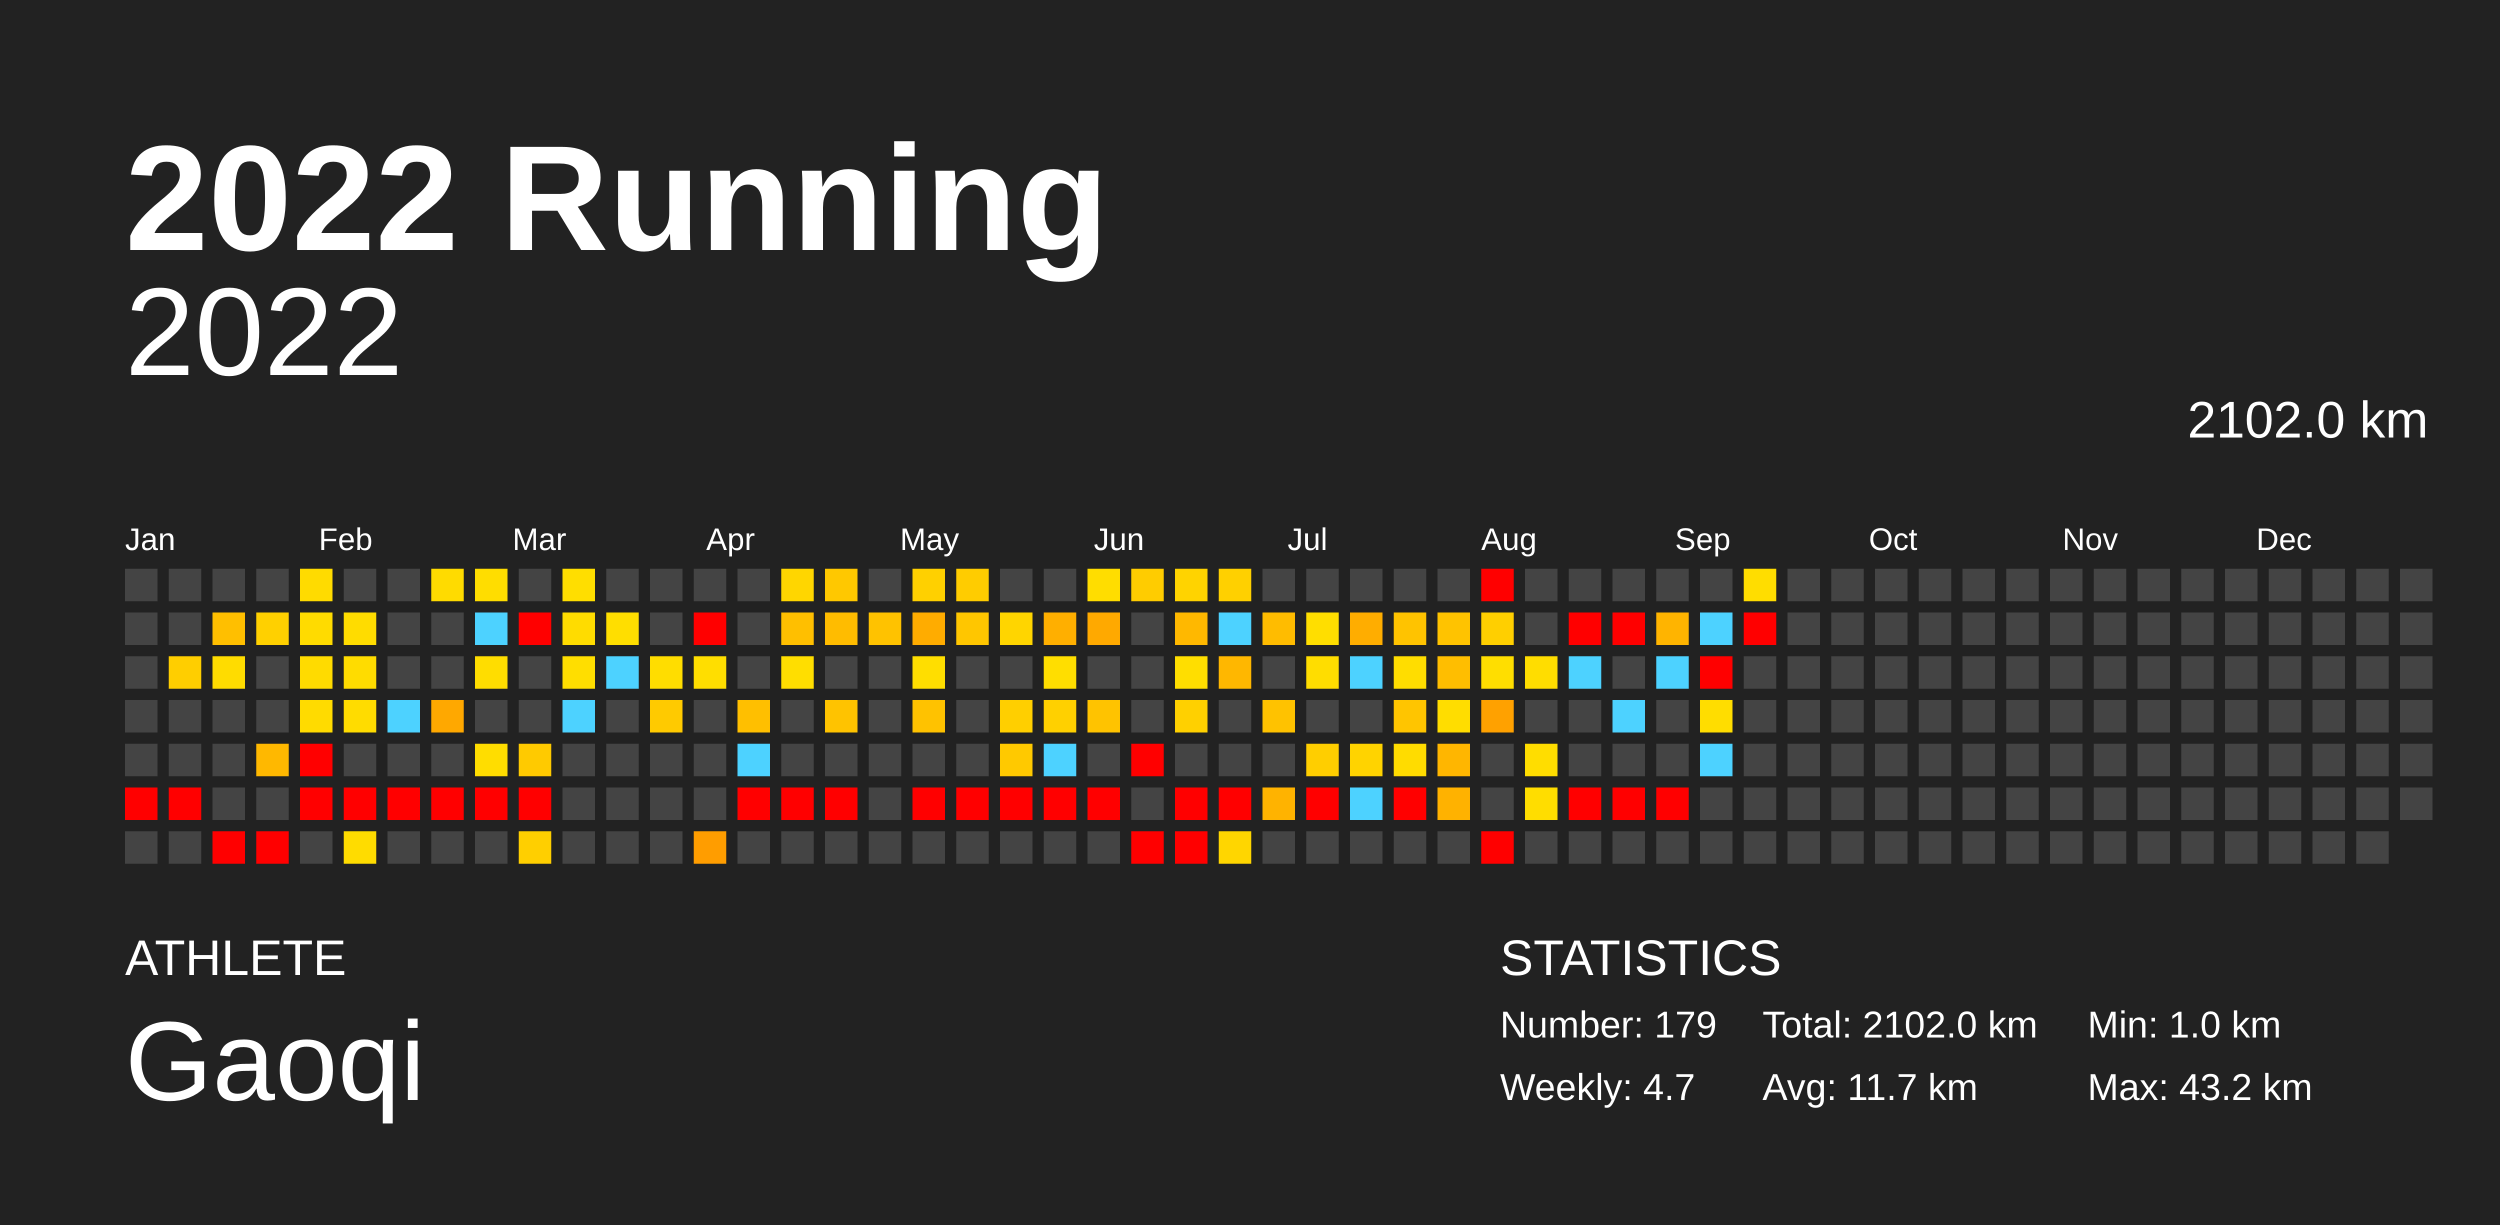
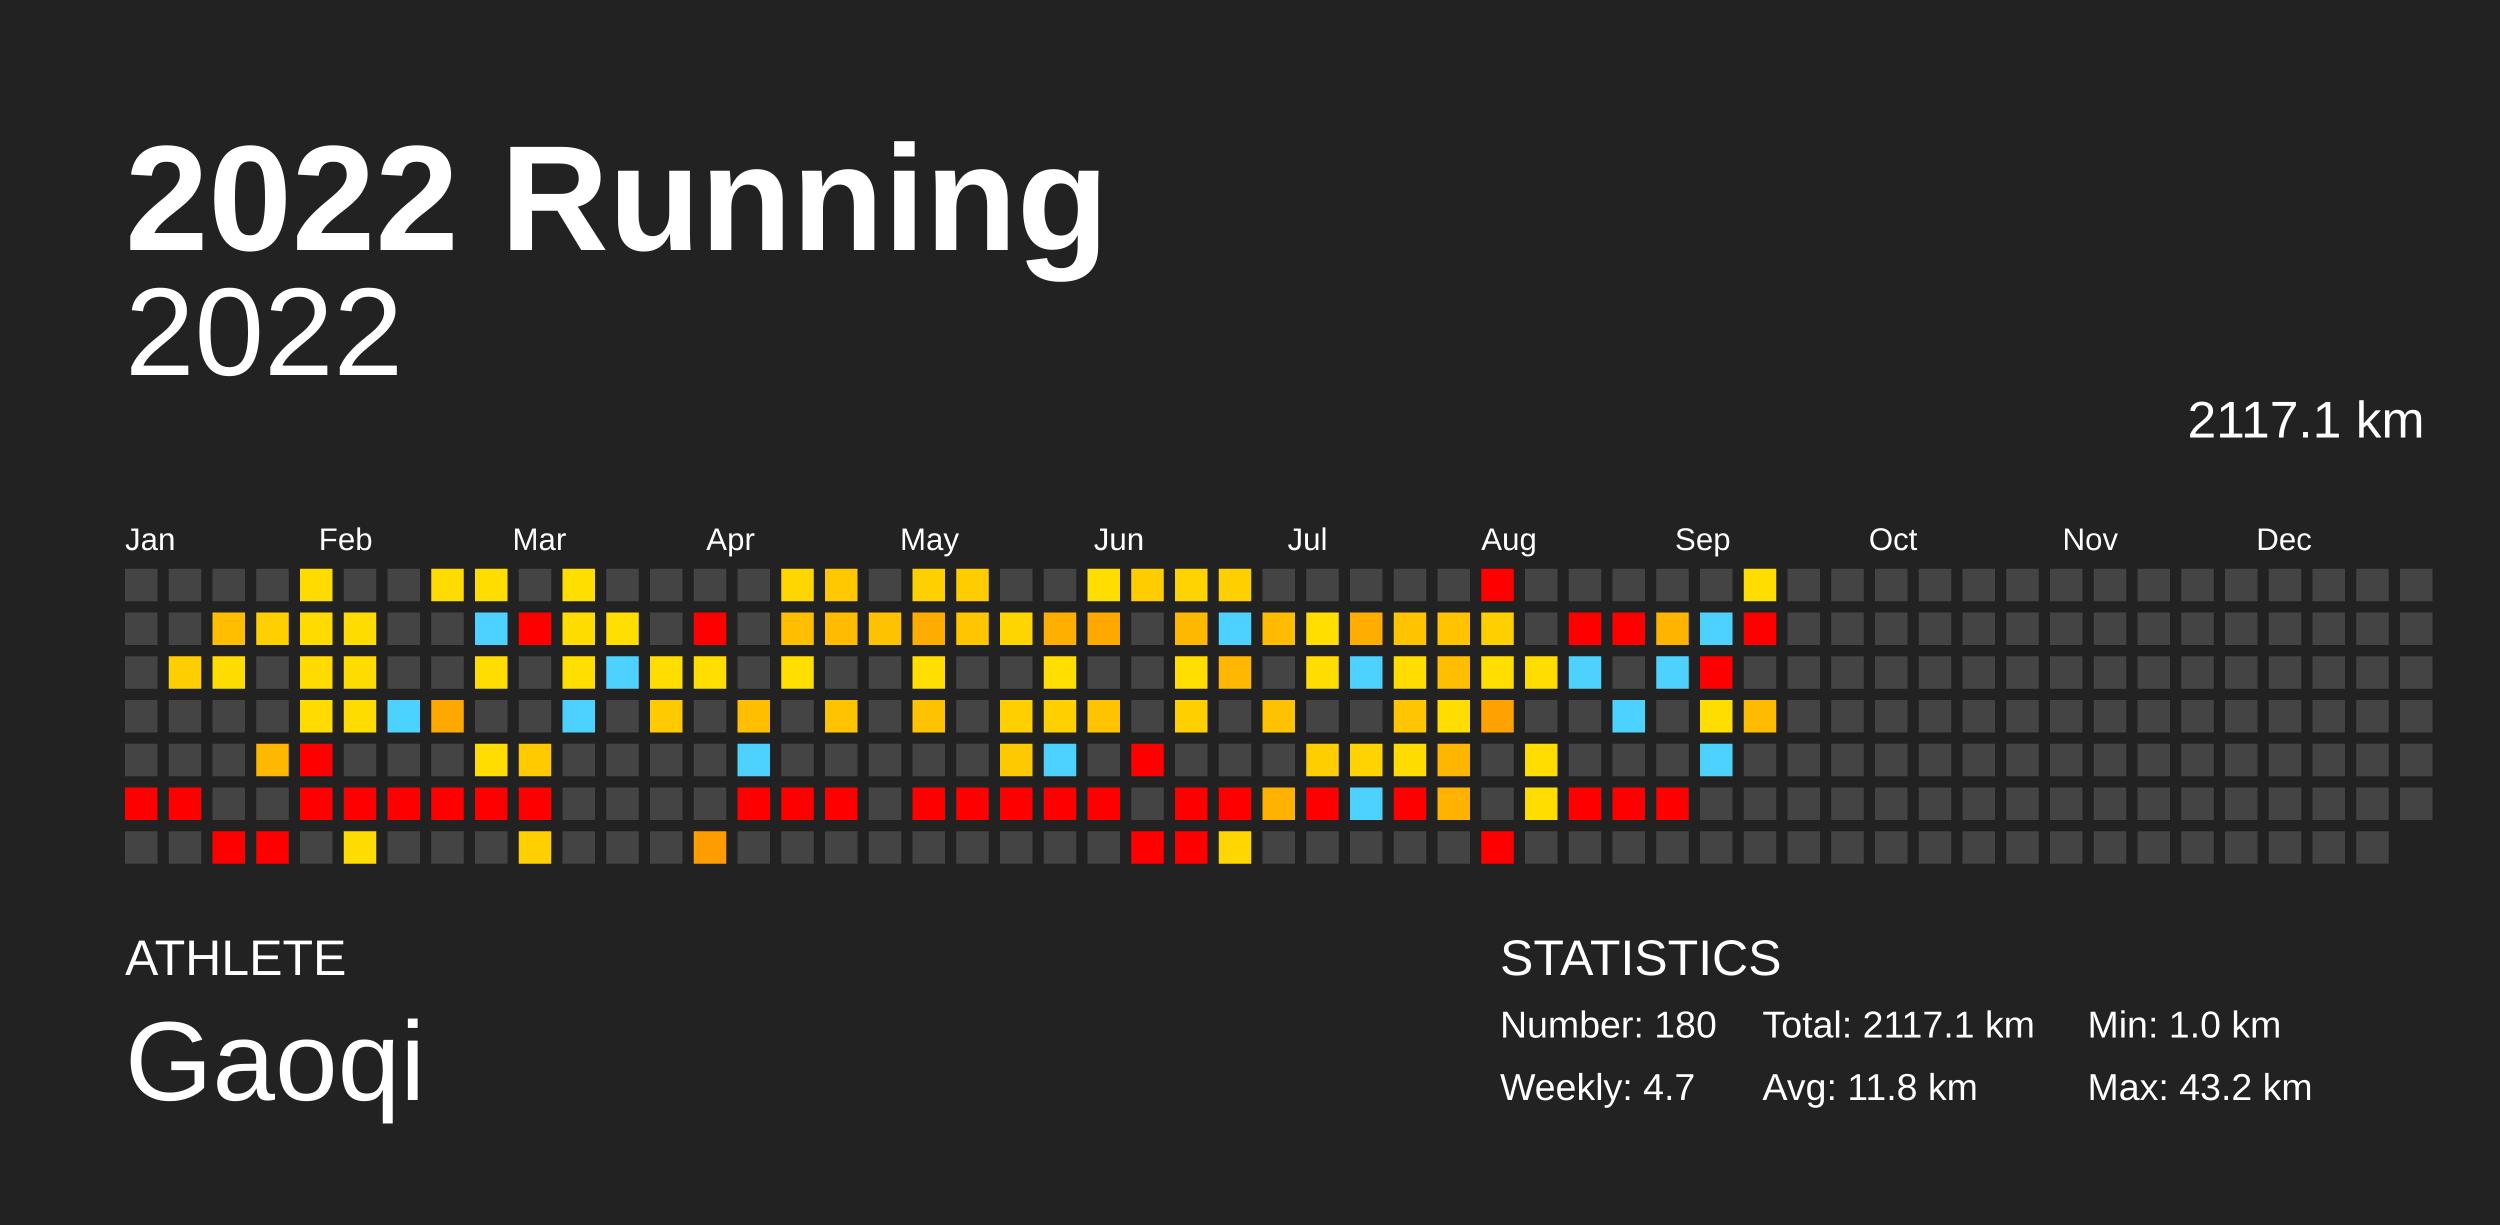
<svg xmlns="http://www.w3.org/2000/svg" baseProfile="full" height="98mm" version="1.1" viewBox="0,0,200,98" width="200mm">
  <defs />
  <rect fill="#222222" height="98" width="200" x="0" y="0" />
  <text fill="#FFFFFF" style="font-size:12px; font-family:Arial; font-weight:bold;" x="10" y="20">2022 Running</text>
  <text fill="#FFFFFF" style="font-size:4px; font-family:Arial" x="10" y="78">ATHLETE</text>
  <text fill="#FFFFFF" style="font-size:9px; font-family:Arial" x="10" y="88">Gaoqi</text>
  <text fill="#FFFFFF" style="font-size:4px; font-family:Arial" x="120" y="78">STATISTICS</text>
-   <text fill="#FFFFFF" style="font-size:3px; font-family:Arial" x="120" y="83">Number: 179</text>
+   <text fill="#FFFFFF" style="font-size:3px; font-family:Arial" x="120" y="83">Number: 180</text>
  <text fill="#FFFFFF" style="font-size:3px; font-family:Arial" x="120" y="88">Weekly: 4.7</text>
-   <text fill="#FFFFFF" style="font-size:3px; font-family:Arial" x="141" y="83">Total: 2102.0 km</text>
-   <text fill="#FFFFFF" style="font-size:3px; font-family:Arial" x="141" y="88">Avg: 11.7 km</text>
+   <text fill="#FFFFFF" style="font-size:3px; font-family:Arial" x="141" y="83">Total: 2117.1 km</text>
+   <text fill="#FFFFFF" style="font-size:3px; font-family:Arial" x="141" y="88">Avg: 11.8 km</text>
  <text fill="#FFFFFF" style="font-size:3px; font-family:Arial" x="167" y="83">Min: 1.0 km</text>
  <text fill="#FFFFFF" style="font-size:3px; font-family:Arial" x="167" y="88">Max: 43.2 km</text>
  <text alignment-baseline="hanging" fill="#FFFFFF" style="font-size:10.0px; font-family:Arial;" x="10" y="30">2022</text>
-   <text alignment-baseline="hanging" fill="#FFFFFF" style="font-size:4.125px; font-family:Arial;" x="175" y="35">2102.0 km</text>
+   <text alignment-baseline="hanging" fill="#FFFFFF" style="font-size:4.125px; font-family:Arial;" x="175" y="35">2117.1 km</text>
  <text fill="#FFFFFF" style="font-size:2.5px; font-family:Arial" x="10.0" y="44">Jan</text>
  <text fill="#FFFFFF" style="font-size:2.5px; font-family:Arial" x="25.5" y="44">Feb</text>
  <text fill="#FFFFFF" style="font-size:2.5px; font-family:Arial" x="41.0" y="44">Mar</text>
  <text fill="#FFFFFF" style="font-size:2.5px; font-family:Arial" x="56.5" y="44">Apr</text>
  <text fill="#FFFFFF" style="font-size:2.5px; font-family:Arial" x="72.0" y="44">May</text>
  <text fill="#FFFFFF" style="font-size:2.5px; font-family:Arial" x="87.5" y="44">Jun</text>
  <text fill="#FFFFFF" style="font-size:2.5px; font-family:Arial" x="103.0" y="44">Jul</text>
  <text fill="#FFFFFF" style="font-size:2.5px; font-family:Arial" x="118.5" y="44">Aug</text>
  <text fill="#FFFFFF" style="font-size:2.5px; font-family:Arial" x="134.0" y="44">Sep</text>
  <text fill="#FFFFFF" style="font-size:2.5px; font-family:Arial" x="149.5" y="44">Oct</text>
  <text fill="#FFFFFF" style="font-size:2.5px; font-family:Arial" x="165.0" y="44">Nov</text>
  <text fill="#FFFFFF" style="font-size:2.5px; font-family:Arial" x="180.5" y="44">Dec</text>
  <rect fill="#444444" height="2.6" width="2.6" x="10.0" y="45.5" />
  <rect fill="#444444" height="2.6" width="2.6" x="10.0" y="49.0" />
  <rect fill="#444444" height="2.6" width="2.6" x="10.0" y="52.5" />
  <rect fill="#444444" height="2.6" width="2.6" x="10.0" y="56.0" />
  <rect fill="#444444" height="2.6" width="2.6" x="10.0" y="59.5" />
  <rect fill="red" height="2.6" width="2.6" x="10.0" y="63.0" />
  <rect fill="#444444" height="2.6" width="2.6" x="10.0" y="66.5" />
  <rect fill="#444444" height="2.6" width="2.6" x="13.5" y="45.5" />
  <rect fill="#444444" height="2.6" width="2.6" x="13.5" y="49.0" />
  <rect fill="#ffce00" height="2.6" width="2.6" x="13.5" y="52.5" />
  <rect fill="#444444" height="2.6" width="2.6" x="13.5" y="56.0" />
  <rect fill="#444444" height="2.6" width="2.6" x="13.5" y="59.5" />
  <rect fill="red" height="2.6" width="2.6" x="13.5" y="63.0" />
  <rect fill="#444444" height="2.6" width="2.6" x="13.5" y="66.5" />
  <rect fill="#444444" height="2.6" width="2.6" x="17.0" y="45.5" />
  <rect fill="#ffbf00" height="2.6" width="2.6" x="17.0" y="49.0" />
  <rect fill="#ffdc00" height="2.6" width="2.6" x="17.0" y="52.5" />
  <rect fill="#444444" height="2.6" width="2.6" x="17.0" y="56.0" />
  <rect fill="#444444" height="2.6" width="2.6" x="17.0" y="59.5" />
  <rect fill="#444444" height="2.6" width="2.6" x="17.0" y="63.0" />
  <rect fill="red" height="2.6" width="2.6" x="17.0" y="66.5" />
  <rect fill="#444444" height="2.6" width="2.6" x="20.5" y="45.5" />
  <rect fill="#ffd000" height="2.6" width="2.6" x="20.5" y="49.0" />
  <rect fill="#444444" height="2.6" width="2.6" x="20.5" y="52.5" />
  <rect fill="#444444" height="2.6" width="2.6" x="20.5" y="56.0" />
  <rect fill="#ffb800" height="2.6" width="2.6" x="20.5" y="59.5" />
  <rect fill="#444444" height="2.6" width="2.6" x="20.5" y="63.0" />
  <rect fill="red" height="2.6" width="2.6" x="20.5" y="66.5" />
  <rect fill="#ffdb00" height="2.6" width="2.6" x="24.0" y="45.5" />
  <rect fill="#ffdb00" height="2.6" width="2.6" x="24.0" y="49.0" />
  <rect fill="#ffdb00" height="2.6" width="2.6" x="24.0" y="52.5" />
  <rect fill="#ffdb00" height="2.6" width="2.6" x="24.0" y="56.0" />
  <rect fill="red" height="2.6" width="2.6" x="24.0" y="59.5" />
  <rect fill="red" height="2.6" width="2.6" x="24.0" y="63.0" />
  <rect fill="#444444" height="2.6" width="2.6" x="24.0" y="66.5" />
  <rect fill="#444444" height="2.6" width="2.6" x="27.5" y="45.5" />
  <rect fill="#ffdc00" height="2.6" width="2.6" x="27.5" y="49.0" />
  <rect fill="#ffdc00" height="2.6" width="2.6" x="27.5" y="52.5" />
  <rect fill="#ffdc00" height="2.6" width="2.6" x="27.5" y="56.0" />
  <rect fill="#444444" height="2.6" width="2.6" x="27.5" y="59.5" />
  <rect fill="red" height="2.6" width="2.6" x="27.5" y="63.0" />
  <rect fill="#ffdc00" height="2.6" width="2.6" x="27.5" y="66.5" />
  <rect fill="#444444" height="2.6" width="2.6" x="31.0" y="45.5" />
  <rect fill="#444444" height="2.6" width="2.6" x="31.0" y="49.0" />
  <rect fill="#444444" height="2.6" width="2.6" x="31.0" y="52.5" />
  <rect fill="#4dd2ff" height="2.6" width="2.6" x="31.0" y="56.0" />
  <rect fill="#444444" height="2.6" width="2.6" x="31.0" y="59.5" />
  <rect fill="red" height="2.6" width="2.6" x="31.0" y="63.0" />
  <rect fill="#444444" height="2.6" width="2.6" x="31.0" y="66.5" />
  <rect fill="#ffdb00" height="2.6" width="2.6" x="34.5" y="45.5" />
  <rect fill="#444444" height="2.6" width="2.6" x="34.5" y="49.0" />
  <rect fill="#444444" height="2.6" width="2.6" x="34.5" y="52.5" />
  <rect fill="#ffa800" height="2.6" width="2.6" x="34.5" y="56.0" />
  <rect fill="#444444" height="2.6" width="2.6" x="34.5" y="59.5" />
  <rect fill="red" height="2.6" width="2.6" x="34.5" y="63.0" />
  <rect fill="#444444" height="2.6" width="2.6" x="34.5" y="66.5" />
  <rect fill="#ffdd00" height="2.6" width="2.6" x="38.0" y="45.5" />
  <rect fill="#4dd2ff" height="2.6" width="2.6" x="38.0" y="49.0" />
  <rect fill="#ffdd00" height="2.6" width="2.6" x="38.0" y="52.5" />
  <rect fill="#444444" height="2.6" width="2.6" x="38.0" y="56.0" />
  <rect fill="#ffdd00" height="2.6" width="2.6" x="38.0" y="59.5" />
  <rect fill="red" height="2.6" width="2.6" x="38.0" y="63.0" />
  <rect fill="#444444" height="2.6" width="2.6" x="38.0" y="66.5" />
  <rect fill="#444444" height="2.6" width="2.6" x="41.5" y="45.5" />
  <rect fill="red" height="2.6" width="2.6" x="41.5" y="49.0" />
  <rect fill="#444444" height="2.6" width="2.6" x="41.5" y="52.5" />
  <rect fill="#444444" height="2.6" width="2.6" x="41.5" y="56.0" />
  <rect fill="#ffca00" height="2.6" width="2.6" x="41.5" y="59.5" />
  <rect fill="red" height="2.6" width="2.6" x="41.5" y="63.0" />
  <rect fill="#ffcf00" height="2.6" width="2.6" x="41.5" y="66.5" />
  <rect fill="#ffde00" height="2.6" width="2.6" x="45.0" y="45.5" />
  <rect fill="#ffdc00" height="2.6" width="2.6" x="45.0" y="49.0" />
  <rect fill="#ffde00" height="2.6" width="2.6" x="45.0" y="52.5" />
  <rect fill="#4dd2ff" height="2.6" width="2.6" x="45.0" y="56.0" />
  <rect fill="#444444" height="2.6" width="2.6" x="45.0" y="59.5" />
  <rect fill="#444444" height="2.6" width="2.6" x="45.0" y="63.0" />
  <rect fill="#444444" height="2.6" width="2.6" x="45.0" y="66.5" />
  <rect fill="#444444" height="2.6" width="2.6" x="48.5" y="45.5" />
  <rect fill="#ffde00" height="2.6" width="2.6" x="48.5" y="49.0" />
  <rect fill="#4dd2ff" height="2.6" width="2.6" x="48.5" y="52.5" />
  <rect fill="#444444" height="2.6" width="2.6" x="48.5" y="56.0" />
  <rect fill="#444444" height="2.6" width="2.6" x="48.5" y="59.5" />
  <rect fill="#444444" height="2.6" width="2.6" x="48.5" y="63.0" />
  <rect fill="#444444" height="2.6" width="2.6" x="48.5" y="66.5" />
  <rect fill="#444444" height="2.6" width="2.6" x="52.0" y="45.5" />
  <rect fill="#444444" height="2.6" width="2.6" x="52.0" y="49.0" />
  <rect fill="#ffdd00" height="2.6" width="2.6" x="52.0" y="52.5" />
  <rect fill="#ffca00" height="2.6" width="2.6" x="52.0" y="56.0" />
  <rect fill="#444444" height="2.6" width="2.6" x="52.0" y="59.5" />
  <rect fill="#444444" height="2.6" width="2.6" x="52.0" y="63.0" />
  <rect fill="#444444" height="2.6" width="2.6" x="52.0" y="66.5" />
  <rect fill="#444444" height="2.6" width="2.6" x="55.5" y="45.5" />
  <rect fill="red" height="2.6" width="2.6" x="55.5" y="49.0" />
  <rect fill="#ffde00" height="2.6" width="2.6" x="55.5" y="52.5" />
  <rect fill="#444444" height="2.6" width="2.6" x="55.5" y="56.0" />
  <rect fill="#444444" height="2.6" width="2.6" x="55.5" y="59.5" />
  <rect fill="#444444" height="2.6" width="2.6" x="55.5" y="63.0" />
  <rect fill="#ff9d00" height="2.6" width="2.6" x="55.5" y="66.5" />
  <rect fill="#444444" height="2.6" width="2.6" x="59.0" y="45.5" />
  <rect fill="#444444" height="2.6" width="2.6" x="59.0" y="49.0" />
  <rect fill="#444444" height="2.6" width="2.6" x="59.0" y="52.5" />
  <rect fill="#ffbf00" height="2.6" width="2.6" x="59.0" y="56.0" />
  <rect fill="#4dd2ff" height="2.6" width="2.6" x="59.0" y="59.5" />
  <rect fill="red" height="2.6" width="2.6" x="59.0" y="63.0" />
  <rect fill="#444444" height="2.6" width="2.6" x="59.0" y="66.5" />
  <rect fill="#ffd600" height="2.6" width="2.6" x="62.5" y="45.5" />
  <rect fill="#ffbf00" height="2.6" width="2.6" x="62.5" y="49.0" />
  <rect fill="#ffde00" height="2.6" width="2.6" x="62.5" y="52.5" />
  <rect fill="#444444" height="2.6" width="2.6" x="62.5" y="56.0" />
  <rect fill="#444444" height="2.6" width="2.6" x="62.5" y="59.5" />
  <rect fill="red" height="2.6" width="2.6" x="62.5" y="63.0" />
  <rect fill="#444444" height="2.6" width="2.6" x="62.5" y="66.5" />
  <rect fill="#ffc800" height="2.6" width="2.6" x="66.0" y="45.5" />
  <rect fill="#ffbc00" height="2.6" width="2.6" x="66.0" y="49.0" />
  <rect fill="#444444" height="2.6" width="2.6" x="66.0" y="52.5" />
  <rect fill="#ffc300" height="2.6" width="2.6" x="66.0" y="56.0" />
  <rect fill="#444444" height="2.6" width="2.6" x="66.0" y="59.5" />
  <rect fill="red" height="2.6" width="2.6" x="66.0" y="63.0" />
  <rect fill="#444444" height="2.6" width="2.6" x="66.0" y="66.5" />
  <rect fill="#444444" height="2.6" width="2.6" x="69.5" y="45.5" />
  <rect fill="#ffc200" height="2.6" width="2.6" x="69.5" y="49.0" />
  <rect fill="#444444" height="2.6" width="2.6" x="69.5" y="52.5" />
  <rect fill="#444444" height="2.6" width="2.6" x="69.5" y="56.0" />
  <rect fill="#444444" height="2.6" width="2.6" x="69.5" y="59.5" />
  <rect fill="#444444" height="2.6" width="2.6" x="69.5" y="63.0" />
  <rect fill="#444444" height="2.6" width="2.6" x="69.5" y="66.5" />
  <rect fill="#ffd000" height="2.6" width="2.6" x="73.0" y="45.5" />
  <rect fill="#ffac00" height="2.6" width="2.6" x="73.0" y="49.0" />
  <rect fill="#ffde00" height="2.6" width="2.6" x="73.0" y="52.5" />
  <rect fill="#ffc200" height="2.6" width="2.6" x="73.0" y="56.0" />
  <rect fill="#444444" height="2.6" width="2.6" x="73.0" y="59.5" />
  <rect fill="red" height="2.6" width="2.6" x="73.0" y="63.0" />
  <rect fill="#444444" height="2.6" width="2.6" x="73.0" y="66.5" />
  <rect fill="#ffcc00" height="2.6" width="2.6" x="76.5" y="45.5" />
  <rect fill="#ffc600" height="2.6" width="2.6" x="76.5" y="49.0" />
  <rect fill="#444444" height="2.6" width="2.6" x="76.5" y="52.5" />
  <rect fill="#444444" height="2.6" width="2.6" x="76.5" y="56.0" />
  <rect fill="#444444" height="2.6" width="2.6" x="76.5" y="59.5" />
  <rect fill="red" height="2.6" width="2.6" x="76.5" y="63.0" />
  <rect fill="#444444" height="2.6" width="2.6" x="76.5" y="66.5" />
  <rect fill="#444444" height="2.6" width="2.6" x="80.0" y="45.5" />
  <rect fill="#ffd500" height="2.6" width="2.6" x="80.0" y="49.0" />
  <rect fill="#444444" height="2.6" width="2.6" x="80.0" y="52.5" />
  <rect fill="#ffcf00" height="2.6" width="2.6" x="80.0" y="56.0" />
  <rect fill="#ffc900" height="2.6" width="2.6" x="80.0" y="59.5" />
  <rect fill="red" height="2.6" width="2.6" x="80.0" y="63.0" />
  <rect fill="#444444" height="2.6" width="2.6" x="80.0" y="66.5" />
  <rect fill="#444444" height="2.6" width="2.6" x="83.5" y="45.5" />
  <rect fill="#ffaf00" height="2.6" width="2.6" x="83.5" y="49.0" />
  <rect fill="#ffde00" height="2.6" width="2.6" x="83.5" y="52.5" />
  <rect fill="#ffd000" height="2.6" width="2.6" x="83.5" y="56.0" />
  <rect fill="#4dd2ff" height="2.6" width="2.6" x="83.5" y="59.5" />
  <rect fill="red" height="2.6" width="2.6" x="83.5" y="63.0" />
  <rect fill="#444444" height="2.6" width="2.6" x="83.5" y="66.5" />
  <rect fill="#ffdd00" height="2.6" width="2.6" x="87.0" y="45.5" />
  <rect fill="#ffa900" height="2.6" width="2.6" x="87.0" y="49.0" />
  <rect fill="#444444" height="2.6" width="2.6" x="87.0" y="52.5" />
  <rect fill="#ffc300" height="2.6" width="2.6" x="87.0" y="56.0" />
  <rect fill="#444444" height="2.6" width="2.6" x="87.0" y="59.5" />
  <rect fill="red" height="2.6" width="2.6" x="87.0" y="63.0" />
  <rect fill="#444444" height="2.6" width="2.6" x="87.0" y="66.5" />
  <rect fill="#ffcc00" height="2.6" width="2.6" x="90.5" y="45.5" />
  <rect fill="#444444" height="2.6" width="2.6" x="90.5" y="49.0" />
  <rect fill="#444444" height="2.6" width="2.6" x="90.5" y="52.5" />
  <rect fill="#444444" height="2.6" width="2.6" x="90.5" y="56.0" />
  <rect fill="red" height="2.6" width="2.6" x="90.5" y="59.5" />
  <rect fill="#444444" height="2.6" width="2.6" x="90.5" y="63.0" />
  <rect fill="red" height="2.6" width="2.6" x="90.5" y="66.5" />
  <rect fill="#ffd300" height="2.6" width="2.6" x="94.0" y="45.5" />
  <rect fill="#ffb800" height="2.6" width="2.6" x="94.0" y="49.0" />
  <rect fill="#ffde00" height="2.6" width="2.6" x="94.0" y="52.5" />
  <rect fill="#ffd000" height="2.6" width="2.6" x="94.0" y="56.0" />
  <rect fill="#444444" height="2.6" width="2.6" x="94.0" y="59.5" />
  <rect fill="red" height="2.6" width="2.6" x="94.0" y="63.0" />
  <rect fill="red" height="2.6" width="2.6" x="94.0" y="66.5" />
  <rect fill="#ffd000" height="2.6" width="2.6" x="97.5" y="45.5" />
  <rect fill="#4dd2ff" height="2.6" width="2.6" x="97.5" y="49.0" />
  <rect fill="#ffb700" height="2.6" width="2.6" x="97.5" y="52.5" />
  <rect fill="#444444" height="2.6" width="2.6" x="97.5" y="56.0" />
  <rect fill="#444444" height="2.6" width="2.6" x="97.5" y="59.5" />
  <rect fill="red" height="2.6" width="2.6" x="97.5" y="63.0" />
  <rect fill="#ffd600" height="2.6" width="2.6" x="97.5" y="66.5" />
  <rect fill="#444444" height="2.6" width="2.6" x="101.0" y="45.5" />
  <rect fill="#ffbc00" height="2.6" width="2.6" x="101.0" y="49.0" />
  <rect fill="#444444" height="2.6" width="2.6" x="101.0" y="52.5" />
  <rect fill="#ffc200" height="2.6" width="2.6" x="101.0" y="56.0" />
  <rect fill="#444444" height="2.6" width="2.6" x="101.0" y="59.5" />
  <rect fill="#ffb300" height="2.6" width="2.6" x="101.0" y="63.0" />
  <rect fill="#444444" height="2.6" width="2.6" x="101.0" y="66.5" />
  <rect fill="#444444" height="2.6" width="2.6" x="104.5" y="45.5" />
  <rect fill="#ffde00" height="2.6" width="2.6" x="104.5" y="49.0" />
  <rect fill="#ffdd00" height="2.6" width="2.6" x="104.5" y="52.5" />
  <rect fill="#444444" height="2.6" width="2.6" x="104.5" y="56.0" />
  <rect fill="#ffce00" height="2.6" width="2.6" x="104.5" y="59.5" />
  <rect fill="red" height="2.6" width="2.6" x="104.5" y="63.0" />
  <rect fill="#444444" height="2.6" width="2.6" x="104.5" y="66.5" />
  <rect fill="#444444" height="2.6" width="2.6" x="108.0" y="45.5" />
  <rect fill="#ffad00" height="2.6" width="2.6" x="108.0" y="49.0" />
  <rect fill="#4dd2ff" height="2.6" width="2.6" x="108.0" y="52.5" />
  <rect fill="#444444" height="2.6" width="2.6" x="108.0" y="56.0" />
  <rect fill="#ffd300" height="2.6" width="2.6" x="108.0" y="59.5" />
  <rect fill="#4dd2ff" height="2.6" width="2.6" x="108.0" y="63.0" />
  <rect fill="#444444" height="2.6" width="2.6" x="108.0" y="66.5" />
  <rect fill="#444444" height="2.6" width="2.6" x="111.5" y="45.5" />
  <rect fill="#ffc300" height="2.6" width="2.6" x="111.5" y="49.0" />
  <rect fill="#ffdd00" height="2.6" width="2.6" x="111.5" y="52.5" />
  <rect fill="#ffc500" height="2.6" width="2.6" x="111.5" y="56.0" />
  <rect fill="#ffdc00" height="2.6" width="2.6" x="111.5" y="59.5" />
  <rect fill="red" height="2.6" width="2.6" x="111.5" y="63.0" />
  <rect fill="#444444" height="2.6" width="2.6" x="111.5" y="66.5" />
  <rect fill="#444444" height="2.6" width="2.6" x="115.0" y="45.5" />
  <rect fill="#ffc300" height="2.6" width="2.6" x="115.0" y="49.0" />
  <rect fill="#ffbe00" height="2.6" width="2.6" x="115.0" y="52.5" />
  <rect fill="#ffdd00" height="2.6" width="2.6" x="115.0" y="56.0" />
  <rect fill="#ffb600" height="2.6" width="2.6" x="115.0" y="59.5" />
  <rect fill="#ffb200" height="2.6" width="2.6" x="115.0" y="63.0" />
  <rect fill="#444444" height="2.6" width="2.6" x="115.0" y="66.5" />
  <rect fill="red" height="2.6" width="2.6" x="118.5" y="45.5" />
  <rect fill="#ffcf00" height="2.6" width="2.6" x="118.5" y="49.0" />
  <rect fill="#ffde00" height="2.6" width="2.6" x="118.5" y="52.5" />
  <rect fill="#ffa100" height="2.6" width="2.6" x="118.5" y="56.0" />
  <rect fill="#444444" height="2.6" width="2.6" x="118.5" y="59.5" />
  <rect fill="#444444" height="2.6" width="2.6" x="118.5" y="63.0" />
  <rect fill="red" height="2.6" width="2.6" x="118.5" y="66.5" />
  <rect fill="#444444" height="2.6" width="2.6" x="122.0" y="45.5" />
  <rect fill="#444444" height="2.6" width="2.6" x="122.0" y="49.0" />
  <rect fill="#ffdd00" height="2.6" width="2.6" x="122.0" y="52.5" />
  <rect fill="#444444" height="2.6" width="2.6" x="122.0" y="56.0" />
  <rect fill="#ffdd00" height="2.6" width="2.6" x="122.0" y="59.5" />
  <rect fill="#ffdd00" height="2.6" width="2.6" x="122.0" y="63.0" />
  <rect fill="#444444" height="2.6" width="2.6" x="122.0" y="66.5" />
  <rect fill="#444444" height="2.6" width="2.6" x="125.5" y="45.5" />
  <rect fill="red" height="2.6" width="2.6" x="125.5" y="49.0" />
  <rect fill="#4dd2ff" height="2.6" width="2.6" x="125.5" y="52.5" />
  <rect fill="#444444" height="2.6" width="2.6" x="125.5" y="56.0" />
  <rect fill="#444444" height="2.6" width="2.6" x="125.5" y="59.5" />
  <rect fill="red" height="2.6" width="2.6" x="125.5" y="63.0" />
  <rect fill="#444444" height="2.6" width="2.6" x="125.5" y="66.5" />
  <rect fill="#444444" height="2.6" width="2.6" x="129.0" y="45.5" />
  <rect fill="red" height="2.6" width="2.6" x="129.0" y="49.0" />
  <rect fill="#444444" height="2.6" width="2.6" x="129.0" y="52.5" />
  <rect fill="#4dd2ff" height="2.6" width="2.6" x="129.0" y="56.0" />
  <rect fill="#444444" height="2.6" width="2.6" x="129.0" y="59.5" />
  <rect fill="red" height="2.6" width="2.6" x="129.0" y="63.0" />
  <rect fill="#444444" height="2.6" width="2.6" x="129.0" y="66.5" />
  <rect fill="#444444" height="2.6" width="2.6" x="132.5" y="45.5" />
  <rect fill="#ffb400" height="2.6" width="2.6" x="132.5" y="49.0" />
  <rect fill="#4dd2ff" height="2.6" width="2.6" x="132.5" y="52.5" />
  <rect fill="#444444" height="2.6" width="2.6" x="132.5" y="56.0" />
  <rect fill="#444444" height="2.6" width="2.6" x="132.5" y="59.5" />
  <rect fill="red" height="2.6" width="2.6" x="132.5" y="63.0" />
  <rect fill="#444444" height="2.6" width="2.6" x="132.5" y="66.5" />
  <rect fill="#444444" height="2.6" width="2.6" x="136.0" y="45.5" />
  <rect fill="#4dd2ff" height="2.6" width="2.6" x="136.0" y="49.0" />
  <rect fill="red" height="2.6" width="2.6" x="136.0" y="52.5" />
  <rect fill="#ffdd00" height="2.6" width="2.6" x="136.0" y="56.0" />
  <rect fill="#4dd2ff" height="2.6" width="2.6" x="136.0" y="59.5" />
  <rect fill="#444444" height="2.6" width="2.6" x="136.0" y="63.0" />
  <rect fill="#444444" height="2.6" width="2.6" x="136.0" y="66.5" />
  <rect fill="#ffdd00" height="2.6" width="2.6" x="139.5" y="45.5" />
  <rect fill="red" height="2.6" width="2.6" x="139.5" y="49.0" />
  <rect fill="#444444" height="2.6" width="2.6" x="139.5" y="52.5" />
-   <rect fill="#444444" height="2.6" width="2.6" x="139.5" y="56.0" />
+   <rect fill="#ffbc00" height="2.6" width="2.6" x="139.5" y="56.0" />
  <rect fill="#444444" height="2.6" width="2.6" x="139.5" y="59.5" />
  <rect fill="#444444" height="2.6" width="2.6" x="139.5" y="63.0" />
  <rect fill="#444444" height="2.6" width="2.6" x="139.5" y="66.5" />
  <rect fill="#444444" height="2.6" width="2.6" x="143.0" y="45.5" />
  <rect fill="#444444" height="2.6" width="2.6" x="143.0" y="49.0" />
  <rect fill="#444444" height="2.6" width="2.6" x="143.0" y="52.5" />
  <rect fill="#444444" height="2.6" width="2.6" x="143.0" y="56.0" />
  <rect fill="#444444" height="2.6" width="2.6" x="143.0" y="59.5" />
  <rect fill="#444444" height="2.6" width="2.6" x="143.0" y="63.0" />
  <rect fill="#444444" height="2.6" width="2.6" x="143.0" y="66.5" />
  <rect fill="#444444" height="2.6" width="2.6" x="146.5" y="45.5" />
  <rect fill="#444444" height="2.6" width="2.6" x="146.5" y="49.0" />
  <rect fill="#444444" height="2.6" width="2.6" x="146.5" y="52.5" />
  <rect fill="#444444" height="2.6" width="2.6" x="146.5" y="56.0" />
  <rect fill="#444444" height="2.6" width="2.6" x="146.5" y="59.5" />
  <rect fill="#444444" height="2.6" width="2.6" x="146.5" y="63.0" />
  <rect fill="#444444" height="2.6" width="2.6" x="146.5" y="66.5" />
  <rect fill="#444444" height="2.6" width="2.6" x="150.0" y="45.5" />
  <rect fill="#444444" height="2.6" width="2.6" x="150.0" y="49.0" />
  <rect fill="#444444" height="2.6" width="2.6" x="150.0" y="52.5" />
  <rect fill="#444444" height="2.6" width="2.6" x="150.0" y="56.0" />
  <rect fill="#444444" height="2.6" width="2.6" x="150.0" y="59.5" />
  <rect fill="#444444" height="2.6" width="2.6" x="150.0" y="63.0" />
  <rect fill="#444444" height="2.6" width="2.6" x="150.0" y="66.5" />
  <rect fill="#444444" height="2.6" width="2.6" x="153.5" y="45.5" />
  <rect fill="#444444" height="2.6" width="2.6" x="153.5" y="49.0" />
  <rect fill="#444444" height="2.6" width="2.6" x="153.5" y="52.5" />
  <rect fill="#444444" height="2.6" width="2.6" x="153.5" y="56.0" />
  <rect fill="#444444" height="2.6" width="2.6" x="153.5" y="59.5" />
  <rect fill="#444444" height="2.6" width="2.6" x="153.5" y="63.0" />
  <rect fill="#444444" height="2.6" width="2.6" x="153.5" y="66.5" />
  <rect fill="#444444" height="2.6" width="2.6" x="157.0" y="45.5" />
  <rect fill="#444444" height="2.6" width="2.6" x="157.0" y="49.0" />
  <rect fill="#444444" height="2.6" width="2.6" x="157.0" y="52.5" />
  <rect fill="#444444" height="2.6" width="2.6" x="157.0" y="56.0" />
  <rect fill="#444444" height="2.6" width="2.6" x="157.0" y="59.5" />
  <rect fill="#444444" height="2.6" width="2.6" x="157.0" y="63.0" />
  <rect fill="#444444" height="2.6" width="2.6" x="157.0" y="66.5" />
  <rect fill="#444444" height="2.6" width="2.6" x="160.5" y="45.5" />
  <rect fill="#444444" height="2.6" width="2.6" x="160.5" y="49.0" />
  <rect fill="#444444" height="2.6" width="2.6" x="160.5" y="52.5" />
  <rect fill="#444444" height="2.6" width="2.6" x="160.5" y="56.0" />
  <rect fill="#444444" height="2.6" width="2.6" x="160.5" y="59.5" />
  <rect fill="#444444" height="2.6" width="2.6" x="160.5" y="63.0" />
  <rect fill="#444444" height="2.6" width="2.6" x="160.5" y="66.5" />
  <rect fill="#444444" height="2.6" width="2.6" x="164.0" y="45.5" />
  <rect fill="#444444" height="2.6" width="2.6" x="164.0" y="49.0" />
  <rect fill="#444444" height="2.6" width="2.6" x="164.0" y="52.5" />
  <rect fill="#444444" height="2.6" width="2.6" x="164.0" y="56.0" />
  <rect fill="#444444" height="2.6" width="2.6" x="164.0" y="59.5" />
  <rect fill="#444444" height="2.6" width="2.6" x="164.0" y="63.0" />
  <rect fill="#444444" height="2.6" width="2.6" x="164.0" y="66.5" />
  <rect fill="#444444" height="2.6" width="2.6" x="167.5" y="45.5" />
  <rect fill="#444444" height="2.6" width="2.6" x="167.5" y="49.0" />
  <rect fill="#444444" height="2.6" width="2.6" x="167.5" y="52.5" />
  <rect fill="#444444" height="2.6" width="2.6" x="167.5" y="56.0" />
  <rect fill="#444444" height="2.6" width="2.6" x="167.5" y="59.5" />
  <rect fill="#444444" height="2.6" width="2.6" x="167.5" y="63.0" />
  <rect fill="#444444" height="2.6" width="2.6" x="167.5" y="66.5" />
  <rect fill="#444444" height="2.6" width="2.6" x="171.0" y="45.5" />
  <rect fill="#444444" height="2.6" width="2.6" x="171.0" y="49.0" />
  <rect fill="#444444" height="2.6" width="2.6" x="171.0" y="52.5" />
  <rect fill="#444444" height="2.6" width="2.6" x="171.0" y="56.0" />
  <rect fill="#444444" height="2.6" width="2.6" x="171.0" y="59.5" />
  <rect fill="#444444" height="2.6" width="2.6" x="171.0" y="63.0" />
  <rect fill="#444444" height="2.6" width="2.6" x="171.0" y="66.5" />
  <rect fill="#444444" height="2.6" width="2.6" x="174.5" y="45.5" />
  <rect fill="#444444" height="2.6" width="2.6" x="174.5" y="49.0" />
  <rect fill="#444444" height="2.6" width="2.6" x="174.5" y="52.5" />
  <rect fill="#444444" height="2.6" width="2.6" x="174.5" y="56.0" />
  <rect fill="#444444" height="2.6" width="2.6" x="174.5" y="59.5" />
  <rect fill="#444444" height="2.6" width="2.6" x="174.5" y="63.0" />
  <rect fill="#444444" height="2.6" width="2.6" x="174.5" y="66.5" />
  <rect fill="#444444" height="2.6" width="2.6" x="178.0" y="45.5" />
  <rect fill="#444444" height="2.6" width="2.6" x="178.0" y="49.0" />
  <rect fill="#444444" height="2.6" width="2.6" x="178.0" y="52.5" />
  <rect fill="#444444" height="2.6" width="2.6" x="178.0" y="56.0" />
  <rect fill="#444444" height="2.6" width="2.6" x="178.0" y="59.5" />
  <rect fill="#444444" height="2.6" width="2.6" x="178.0" y="63.0" />
  <rect fill="#444444" height="2.6" width="2.6" x="178.0" y="66.5" />
  <rect fill="#444444" height="2.6" width="2.6" x="181.5" y="45.5" />
  <rect fill="#444444" height="2.6" width="2.6" x="181.5" y="49.0" />
  <rect fill="#444444" height="2.6" width="2.6" x="181.5" y="52.5" />
  <rect fill="#444444" height="2.6" width="2.6" x="181.5" y="56.0" />
  <rect fill="#444444" height="2.6" width="2.6" x="181.5" y="59.5" />
  <rect fill="#444444" height="2.6" width="2.6" x="181.5" y="63.0" />
  <rect fill="#444444" height="2.6" width="2.6" x="181.5" y="66.5" />
  <rect fill="#444444" height="2.6" width="2.6" x="185.0" y="45.5" />
  <rect fill="#444444" height="2.6" width="2.6" x="185.0" y="49.0" />
  <rect fill="#444444" height="2.6" width="2.6" x="185.0" y="52.5" />
  <rect fill="#444444" height="2.6" width="2.6" x="185.0" y="56.0" />
  <rect fill="#444444" height="2.6" width="2.6" x="185.0" y="59.5" />
  <rect fill="#444444" height="2.6" width="2.6" x="185.0" y="63.0" />
  <rect fill="#444444" height="2.6" width="2.6" x="185.0" y="66.5" />
  <rect fill="#444444" height="2.6" width="2.6" x="188.5" y="45.5" />
  <rect fill="#444444" height="2.6" width="2.6" x="188.5" y="49.0" />
  <rect fill="#444444" height="2.6" width="2.6" x="188.5" y="52.5" />
  <rect fill="#444444" height="2.6" width="2.6" x="188.5" y="56.0" />
  <rect fill="#444444" height="2.6" width="2.6" x="188.5" y="59.5" />
  <rect fill="#444444" height="2.6" width="2.6" x="188.5" y="63.0" />
  <rect fill="#444444" height="2.6" width="2.6" x="188.5" y="66.5" />
  <rect fill="#444444" height="2.6" width="2.6" x="192.0" y="45.5" />
  <rect fill="#444444" height="2.6" width="2.6" x="192.0" y="49.0" />
  <rect fill="#444444" height="2.6" width="2.6" x="192.0" y="52.5" />
  <rect fill="#444444" height="2.6" width="2.6" x="192.0" y="56.0" />
  <rect fill="#444444" height="2.6" width="2.6" x="192.0" y="59.5" />
  <rect fill="#444444" height="2.6" width="2.6" x="192.0" y="63.0" />
</svg>
